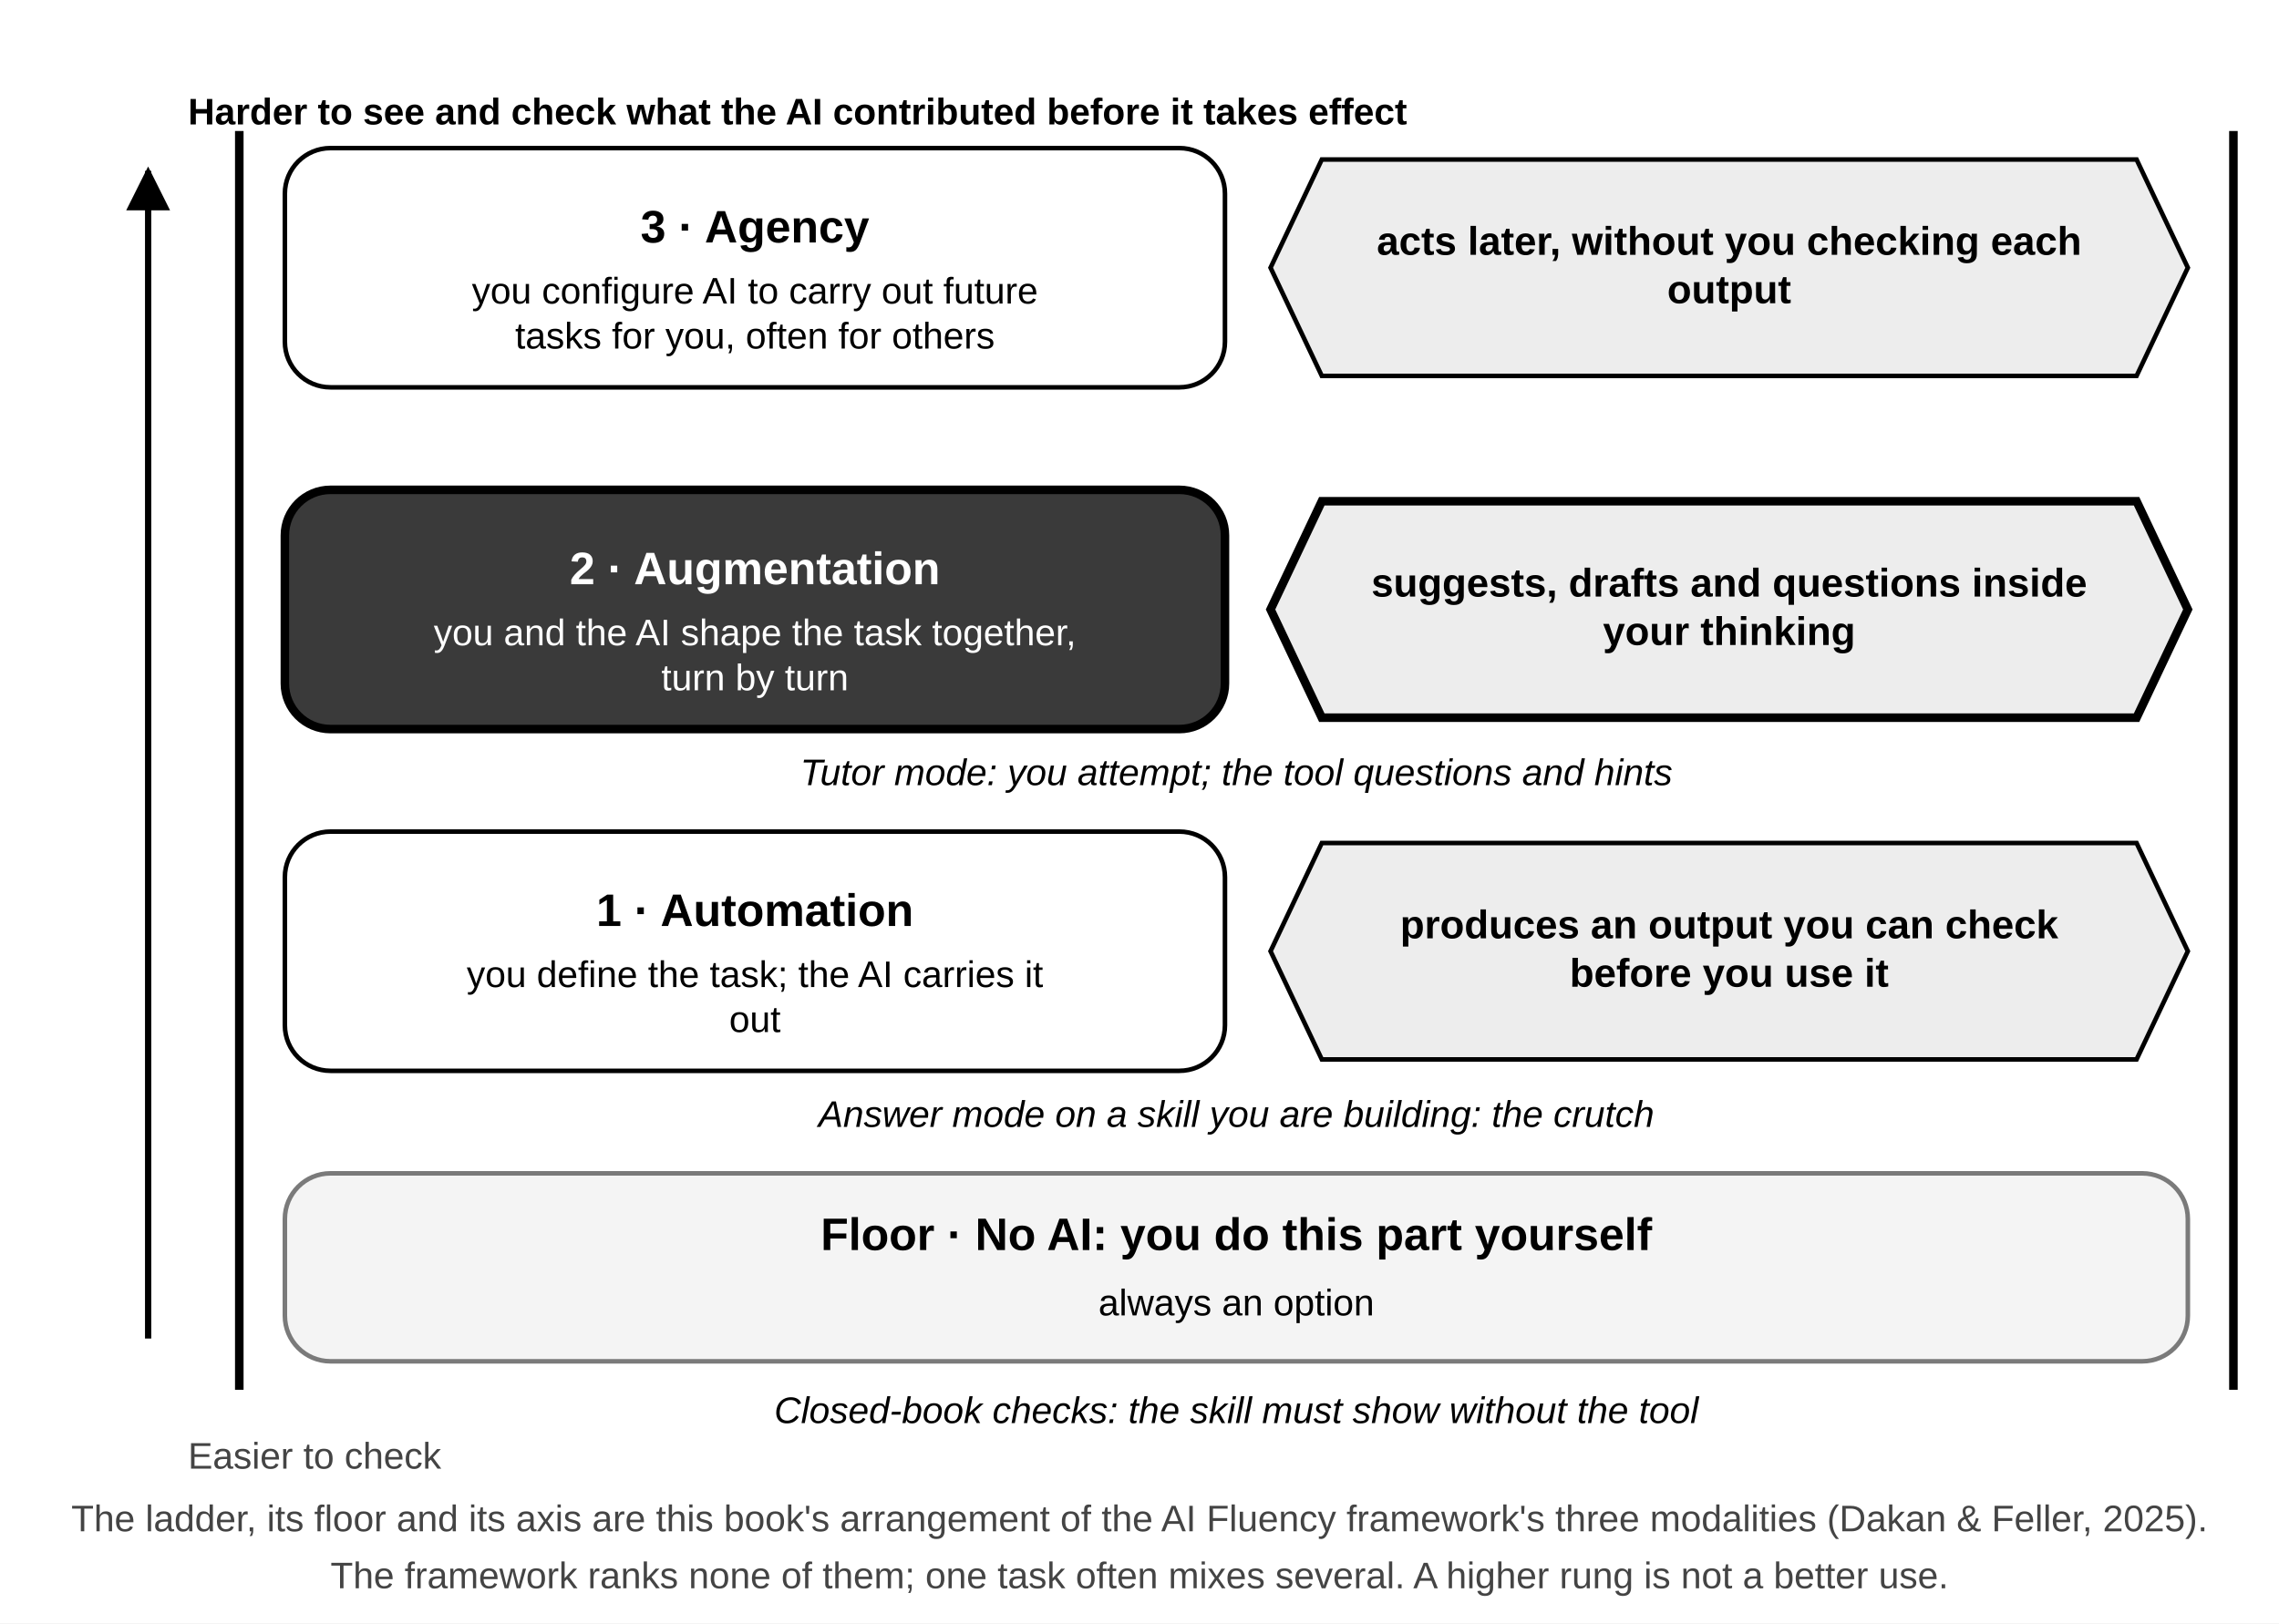
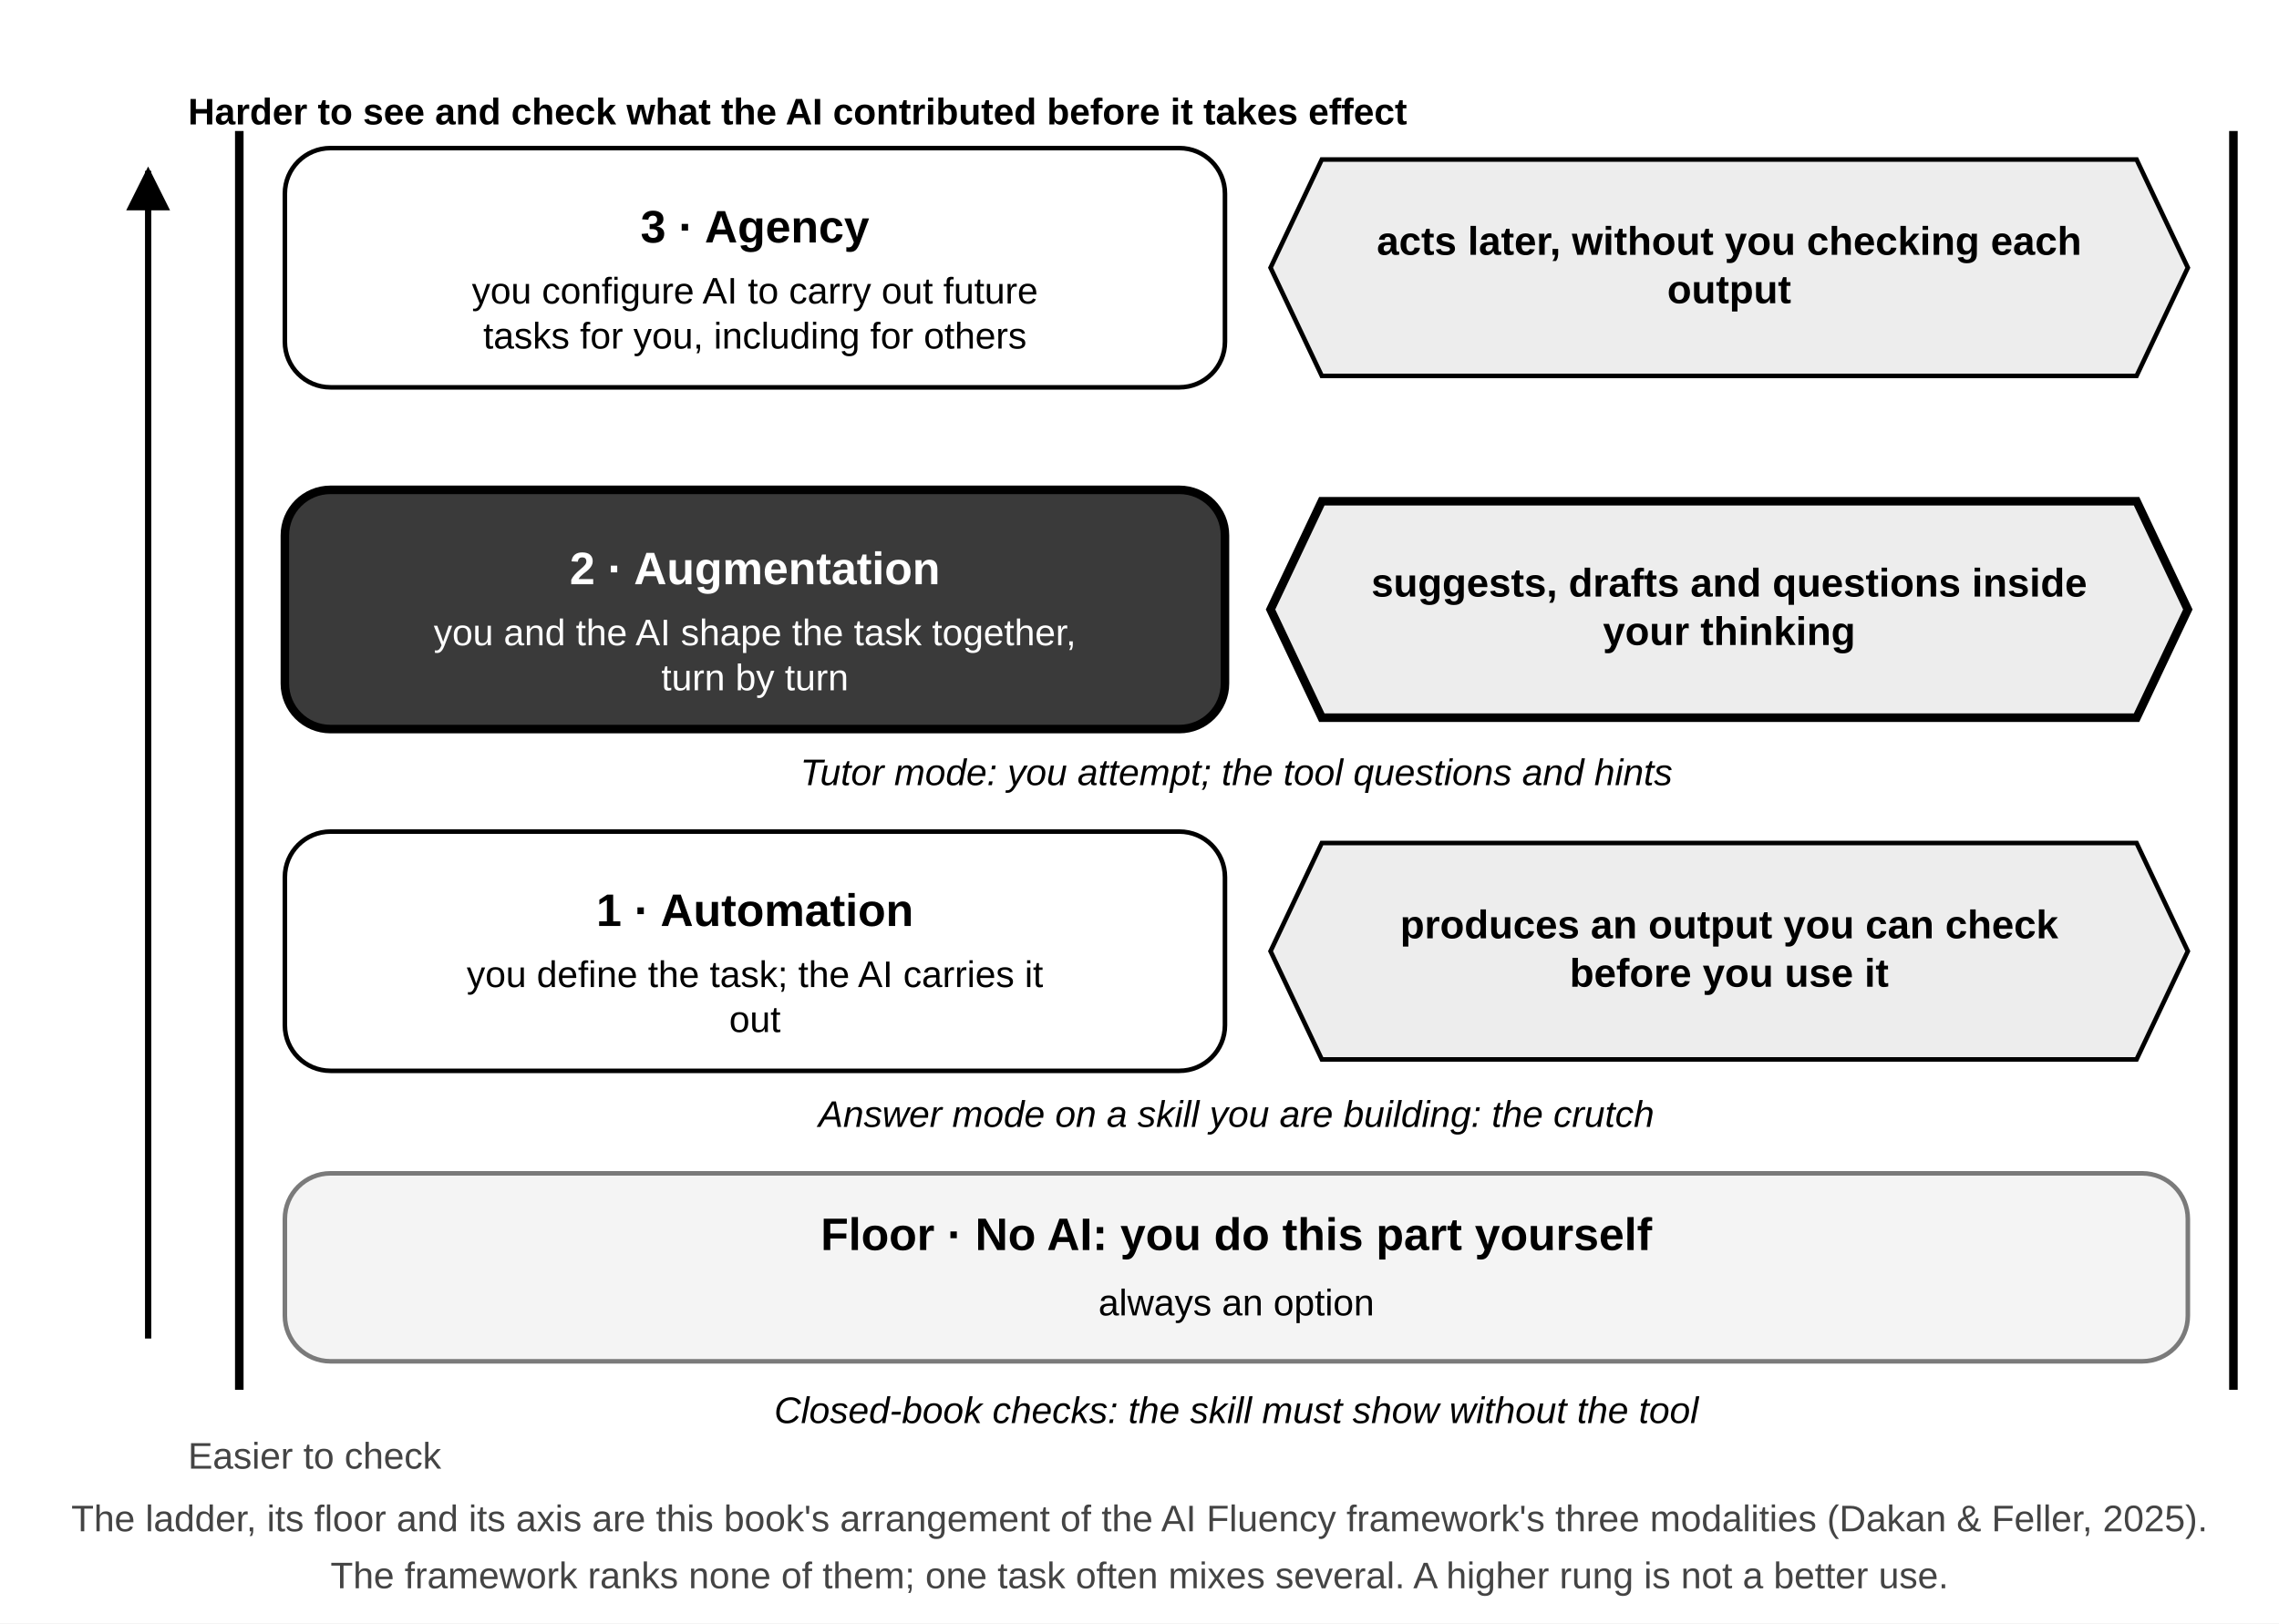
<svg xmlns="http://www.w3.org/2000/svg" viewBox="0 0 800 570" width="800" height="570" role="img" font-family="'Source Sans 3', 'Source Sans Pro', 'Helvetica Neue', Arial, sans-serif">
  <defs>
    <marker id="arrow-gray" viewBox="0 0 10 10" refX="9" refY="5" markerWidth="7" markerHeight="7" orient="auto-start-reverse">
      <path d="M0,0 L10,5 L0,10 z" fill="#000000" />
    </marker>
    <pattern id="hatch" patternUnits="userSpaceOnUse" width="8" height="8" patternTransform="rotate(45)">
      <rect width="8" height="8" fill="#FFFFFF" />
      <line x1="0" y1="0" x2="0" y2="8" stroke="#9A9A9A" stroke-width="1.3" />
    </pattern>
    <pattern id="dots" patternUnits="userSpaceOnUse" width="7" height="7">
      <rect width="7" height="7" fill="#FFFFFF" />
      <circle cx="3.5" cy="3.5" r="1.2" fill="#000" />
    </pattern>
  </defs>
  <rect width="800" height="570" fill="#FFFFFF" />
  <path d="M52.0,470.0 L52.0,60.0" fill="none" stroke="#000000" stroke-width="2.2" marker-end="url(#arrow-gray)" />
  <text x="66.0" y="40.0" font-size="13" font-weight="700" text-anchor="start" dominant-baseline="middle" fill="#000000" style="">Harder to see and check what the AI contributed before it takes effect</text>
  <text x="66.0" y="512.0" font-size="13" font-weight="normal" text-anchor="start" dominant-baseline="middle" fill="#444444" style="">Easier to check</text>
  <line x1="84" y1="46" x2="84" y2="488" stroke="#000000" stroke-width="3" />
  <line x1="784" y1="46" x2="784" y2="488" stroke="#000000" stroke-width="3" />
  <rect x="100" y="52" width="330" height="84" rx="16" fill="#FFFFFF" stroke="#000000" stroke-width="1.6" />
  <text x="265.0" y="80.6" font-size="16" font-weight="600" text-anchor="middle" dominant-baseline="middle" fill="#000000" style="">3 · Agency</text>
  <text x="265.0" y="102.9" font-size="13" font-weight="normal" text-anchor="middle" dominant-baseline="middle" fill="#000000" style="">you configure AI to carry out future</text>
-   <text x="265.0" y="118.7" font-size="13" font-weight="normal" text-anchor="middle" dominant-baseline="middle" fill="#000000" style="">tasks for you, often for others</text>
+   <text x="265.0" y="118.7" font-size="13" font-weight="normal" text-anchor="middle" dominant-baseline="middle" fill="#000000" style="">tasks for you, including for others</text>
  <polygon points="464.0,56.0 750.0,56.0 768.0,94.0 750.0,132.0 464.0,132.0 446.0,94.0" fill="#EDEDED" stroke="#000000" stroke-width="1.6" />
  <text x="607.0" y="85.5" font-size="14" font-weight="600" text-anchor="middle" dominant-baseline="middle" fill="#000000" style="">acts later, without you checking each</text>
  <text x="607.0" y="102.5" font-size="14" font-weight="600" text-anchor="middle" dominant-baseline="middle" fill="#000000" style="">output</text>
  <rect x="100" y="172" width="330" height="84" rx="16" fill="#3A3A3A" stroke="#000000" stroke-width="3" />
  <text x="265.0" y="200.6" font-size="16" font-weight="600" text-anchor="middle" dominant-baseline="middle" fill="#FFFFFF" style="">2 · Augmentation</text>
  <text x="265.0" y="222.9" font-size="13" font-weight="normal" text-anchor="middle" dominant-baseline="middle" fill="#FFFFFF" style="">you and the AI shape the task together,</text>
  <text x="265.0" y="238.7" font-size="13" font-weight="normal" text-anchor="middle" dominant-baseline="middle" fill="#FFFFFF" style="">turn by turn</text>
  <polygon points="464.0,176.0 750.0,176.0 768.0,214.0 750.0,252.0 464.0,252.0 446.0,214.0" fill="#EDEDED" stroke="#000000" stroke-width="3" />
  <text x="607.0" y="205.5" font-size="14" font-weight="600" text-anchor="middle" dominant-baseline="middle" fill="#000000" style="">suggests, drafts and questions inside</text>
  <text x="607.0" y="222.5" font-size="14" font-weight="600" text-anchor="middle" dominant-baseline="middle" fill="#000000" style="">your thinking</text>
  <text x="434.0" y="272.0" font-size="13" font-weight="normal" text-anchor="middle" dominant-baseline="middle" fill="#000000" style="font-style:italic;">Tutor mode: you attempt; the tool questions and hints</text>
  <rect x="100" y="292" width="330" height="84" rx="16" fill="#FFFFFF" stroke="#000000" stroke-width="1.6" />
  <text x="265.0" y="320.6" font-size="16" font-weight="600" text-anchor="middle" dominant-baseline="middle" fill="#000000" style="">1 · Automation</text>
  <text x="265.0" y="342.9" font-size="13" font-weight="normal" text-anchor="middle" dominant-baseline="middle" fill="#000000" style="">you define the task; the AI carries it</text>
  <text x="265.0" y="358.7" font-size="13" font-weight="normal" text-anchor="middle" dominant-baseline="middle" fill="#000000" style="">out</text>
  <polygon points="464.0,296.0 750.0,296.0 768.0,334.0 750.0,372.0 464.0,372.0 446.0,334.0" fill="#EDEDED" stroke="#000000" stroke-width="1.6" />
  <text x="607.0" y="325.5" font-size="14" font-weight="600" text-anchor="middle" dominant-baseline="middle" fill="#000000" style="">produces an output you can check</text>
  <text x="607.0" y="342.5" font-size="14" font-weight="600" text-anchor="middle" dominant-baseline="middle" fill="#000000" style="">before you use it</text>
  <text x="434.0" y="392.0" font-size="13" font-weight="normal" text-anchor="middle" dominant-baseline="middle" fill="#000000" style="font-style:italic;">Answer mode on a skill you are building: the crutch</text>
  <rect x="100" y="412" width="668" height="66" rx="16" fill="#F4F4F4" stroke="#7A7A7A" stroke-width="1.6" />
  <text x="434.0" y="434.4" font-size="16" font-weight="600" text-anchor="middle" dominant-baseline="middle" fill="#000000" style="">Floor · No AI: you do this part yourself</text>
  <text x="434.0" y="458.2" font-size="13" font-weight="normal" text-anchor="middle" dominant-baseline="middle" fill="#000000" style="">always an option</text>
  <text x="434.0" y="496.0" font-size="13" font-weight="normal" text-anchor="middle" dominant-baseline="middle" fill="#000000" style="font-style:italic;">Closed-book checks: the skill must show without the tool</text>
  <text x="400.0" y="534.0" font-size="13" font-weight="normal" text-anchor="middle" dominant-baseline="middle" fill="#444444" style="">The ladder, its floor and its axis are this book's arrangement of the AI Fluency framework's three modalities (Dakan &amp; Feller, 2025).</text>
  <text x="400.0" y="554.0" font-size="13" font-weight="normal" text-anchor="middle" dominant-baseline="middle" fill="#444444" style="">The framework ranks none of them; one task often mixes several. A higher rung is not a better use.</text>
</svg>
